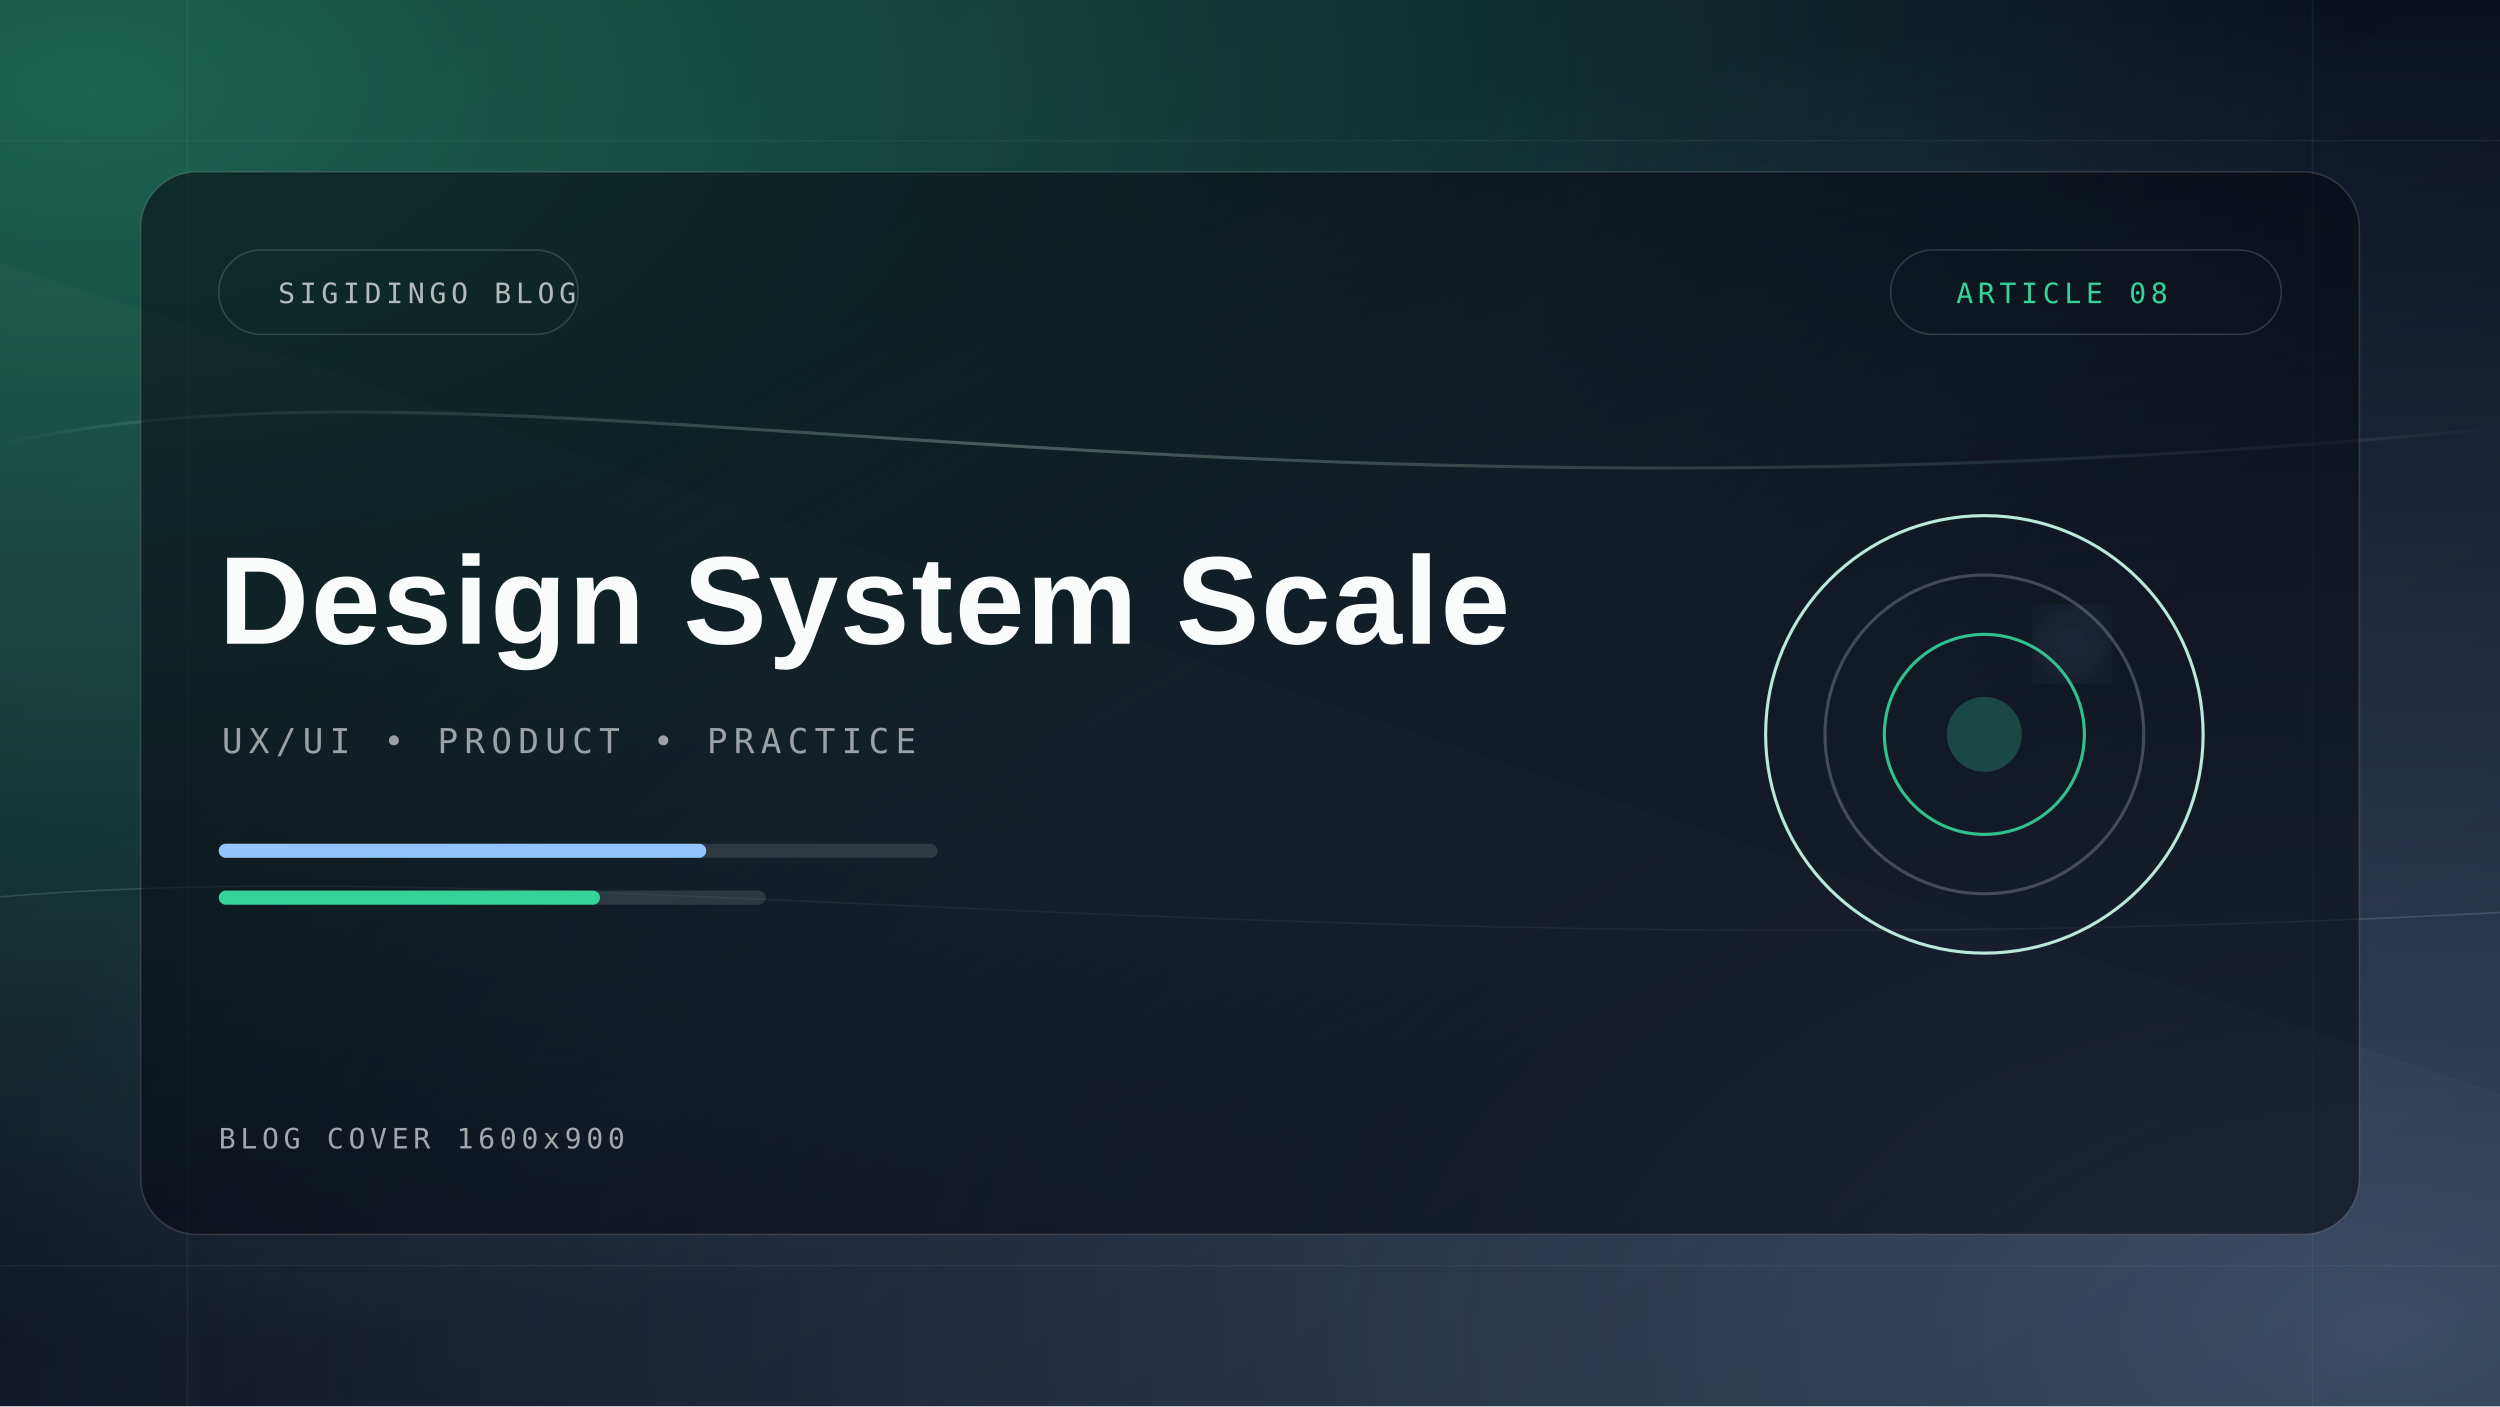
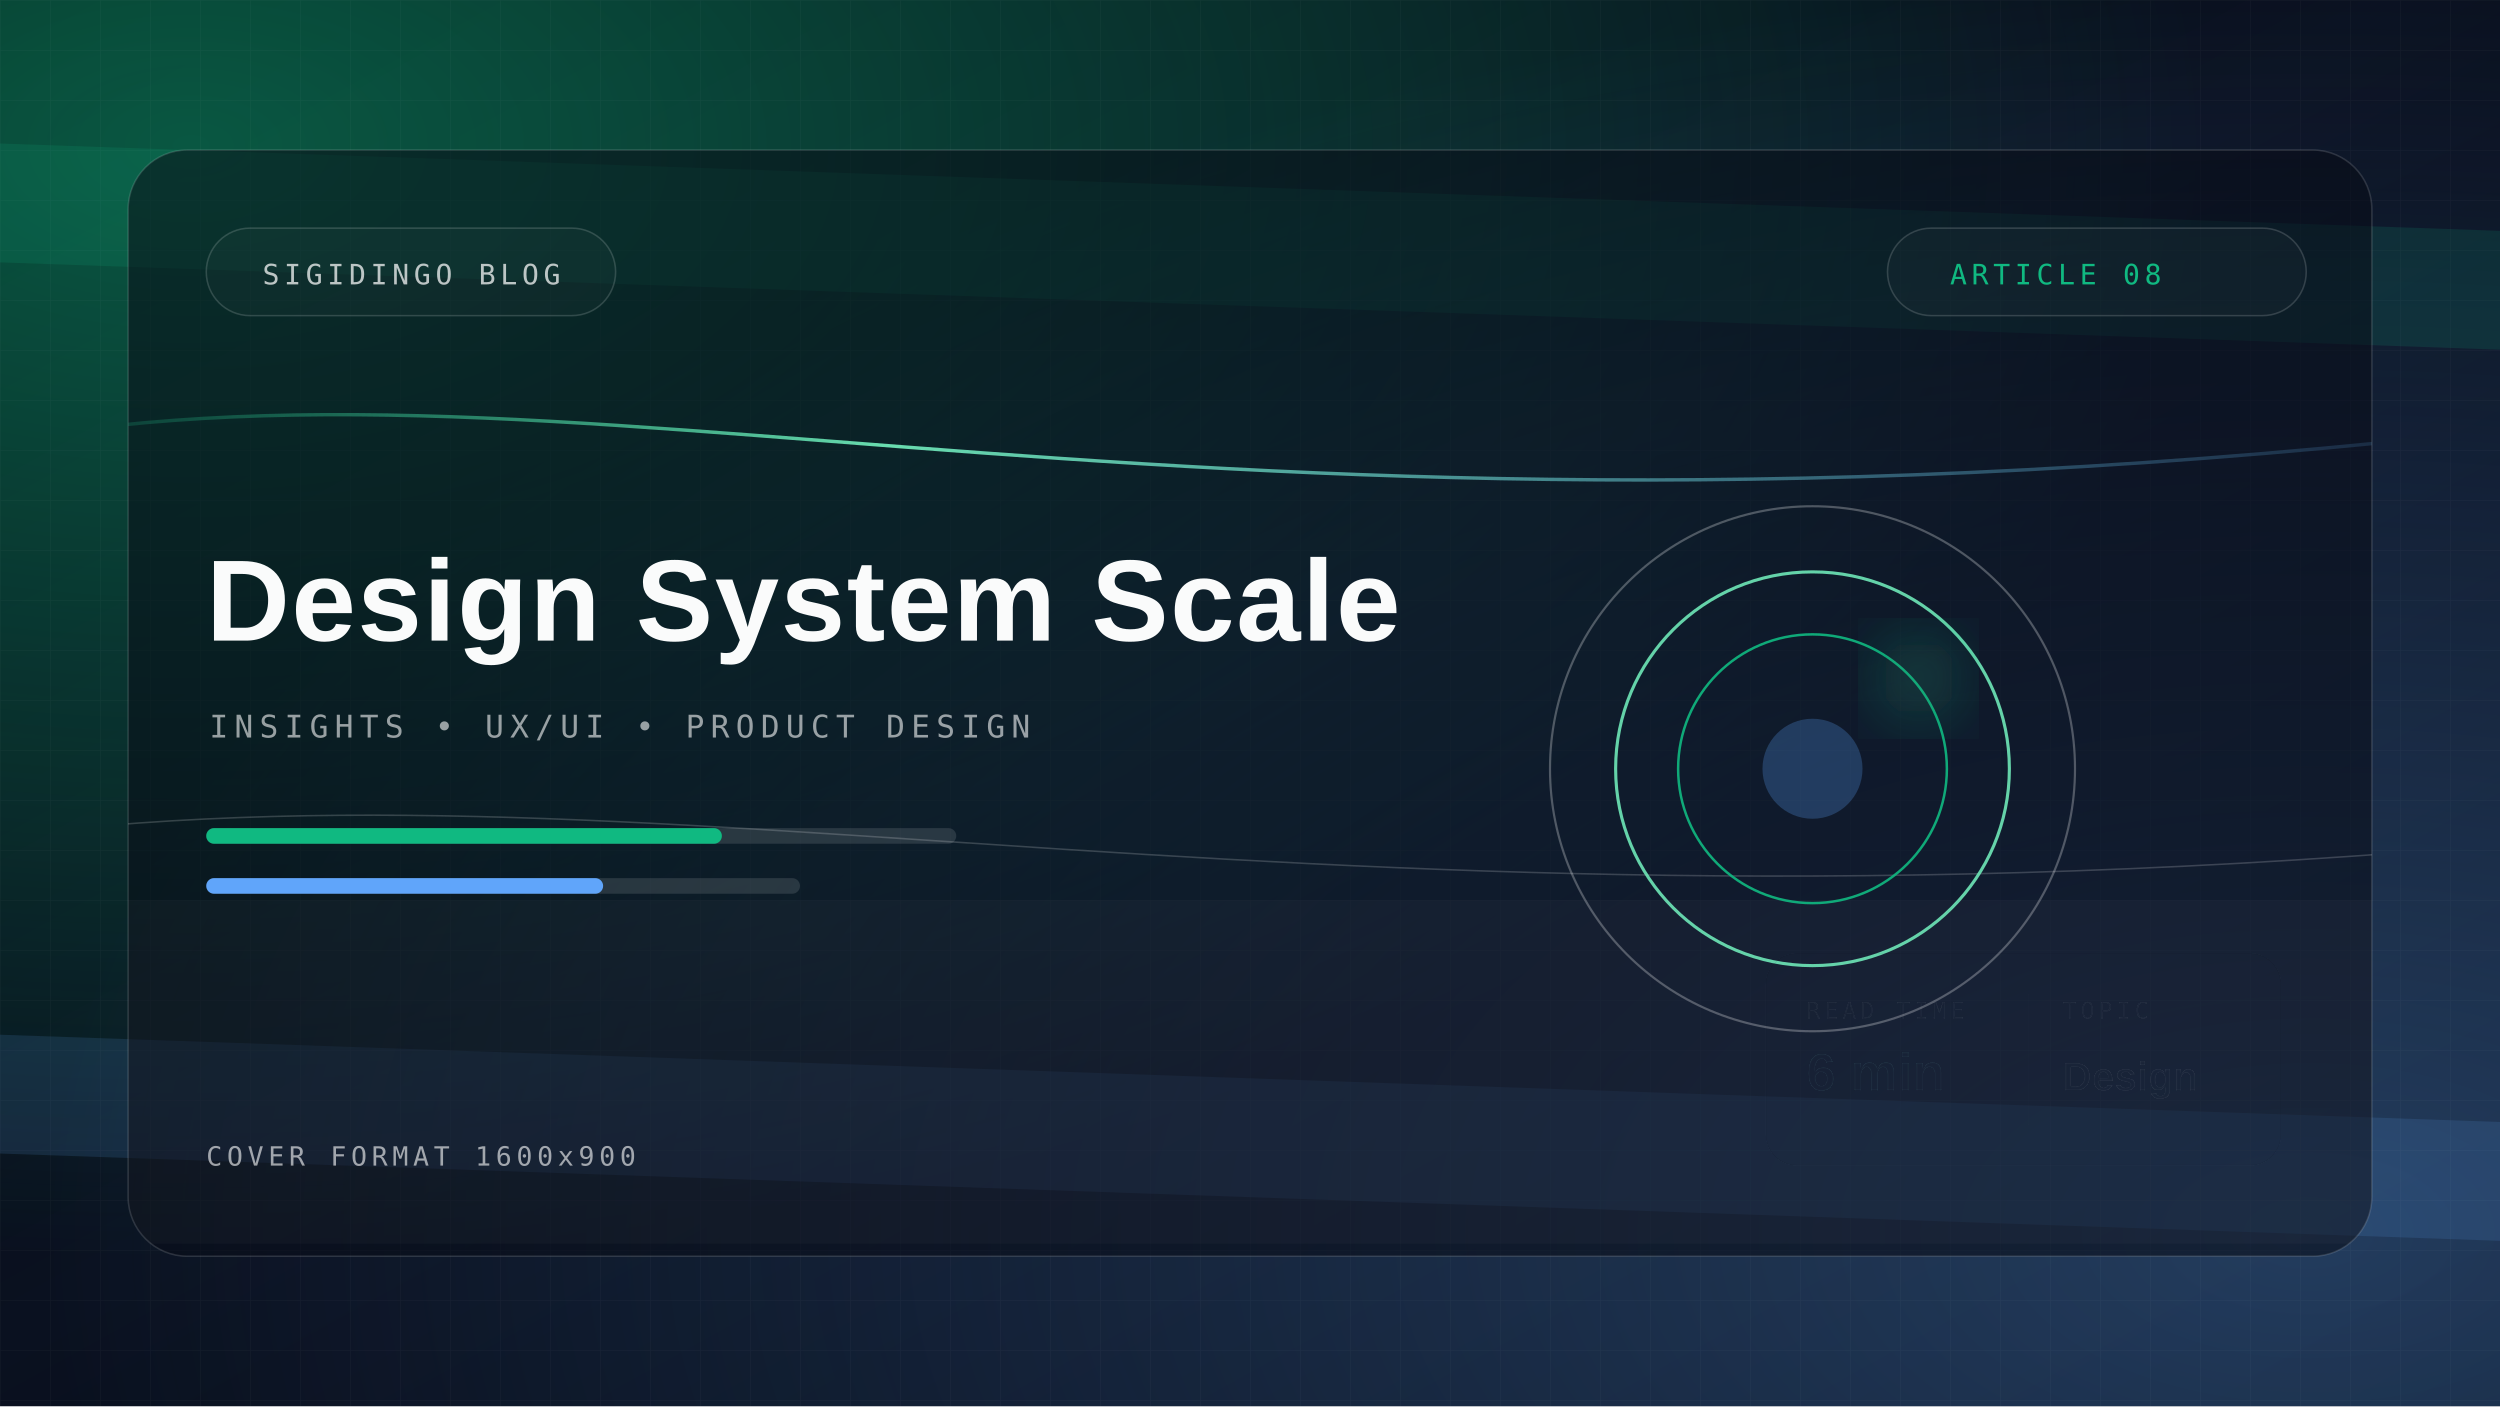
<svg xmlns="http://www.w3.org/2000/svg" width="1600" height="900" viewBox="0 0 1600 900">
  <defs>
    <linearGradient id="bg-8" x1="0" y1="0" x2="1" y2="1">
-       <stop offset="0%" stop-color="#070A12" />
-       <stop offset="52%" stop-color="#0B1120" />
-       <stop offset="100%" stop-color="#05070D" />
+       <stop offset="0%" stop-color="#03050B" />
+       <stop offset="48%" stop-color="#0A1120" />
+       <stop offset="100%" stop-color="#02040A" />
    </linearGradient>
-     <radialGradient id="haloA-8" cx="0.04" cy="0.06" r="0.9">
-       <stop offset="0%" stop-color="#34D399" stop-opacity="0.44" />
-       <stop offset="100%" stop-color="#34D399" stop-opacity="0" />
+     <radialGradient id="glowA-8" cx="0.08" cy="0.1" r="0.8">
+       <stop offset="0%" stop-color="#10B981" stop-opacity="0.45" />
+       <stop offset="100%" stop-color="#10B981" stop-opacity="0" />
    </radialGradient>
-     <radialGradient id="haloB-8" cx="0.95" cy="0.95" r="0.95">
-       <stop offset="0%" stop-color="#93C5FD" stop-opacity="0.34" />
-       <stop offset="100%" stop-color="#93C5FD" stop-opacity="0" />
+     <radialGradient id="glowB-8" cx="0.92" cy="0.88" r="0.9">
+       <stop offset="0%" stop-color="#60A5FA" stop-opacity="0.34" />
+       <stop offset="100%" stop-color="#60A5FA" stop-opacity="0" />
    </radialGradient>
-     <linearGradient id="beam-8" x1="0" y1="0" x2="1" y2="0">
-       <stop offset="0%" stop-color="#CCFFEC" stop-opacity="0" />
-       <stop offset="40%" stop-color="#CCFFEC" stop-opacity="0.95" />
-       <stop offset="100%" stop-color="#CCFFEC" stop-opacity="0" />
+     <linearGradient id="accent-8" x1="0" y1="0" x2="1" y2="0">
+       <stop offset="0%" stop-color="#10B981" stop-opacity="0" />
+       <stop offset="35%" stop-color="#6EE7B7" stop-opacity="0.95" />
+       <stop offset="100%" stop-color="#60A5FA" stop-opacity="0" />
    </linearGradient>
-     <filter id="soft-8" x="-20%" y="-20%" width="140%" height="140%">
-       <feGaussianBlur stdDeviation="24" />
+     <filter id="blur-8" x="-30%" y="-30%" width="160%" height="160%">
+       <feGaussianBlur stdDeviation="26" />
    </filter>
+     <filter id="inner-8" x="-20%" y="-20%" width="140%" height="140%">
+       <feGaussianBlur in="SourceGraphic" stdDeviation="0.6" result="blur" />
+       <feComposite in="SourceGraphic" in2="blur" operator="arithmetic" k2="1" k3="-1" />
+     </filter>
+     <pattern id="grid-8" width="32" height="32" patternUnits="userSpaceOnUse">
+       <path d="M32 0H0V32" fill="none" stroke="rgba(255,255,255,0.035)" stroke-width="1" />
+     </pattern>
+     <clipPath id="mainClip-8">
+       <rect x="82" y="96" width="1436" height="708" rx="38" />
+     </clipPath>
  </defs>
  <rect width="1600" height="900" fill="url(#bg-8)" />
-   <rect width="1600" height="900" fill="url(#haloA-8)" />
-   <rect width="1600" height="900" fill="url(#haloB-8)" />
-   <g stroke="rgba(255,255,255,0.05)" stroke-width="1">
-     <line x1="0" y1="90" x2="1600" y2="90" />
-     <line x1="0" y1="810" x2="1600" y2="810" />
-     <line x1="120" y1="0" x2="120" y2="900" />
-     <line x1="1480" y1="0" x2="1480" y2="900" />
+   <rect width="1600" height="900" fill="url(#glowA-8)" />
+   <rect width="1600" height="900" fill="url(#glowB-8)" />
+   <rect width="1600" height="900" fill="url(#grid-8)" />
+   <g transform="rotate(2,800,450)" opacity="0.14">
+     <rect x="-120" y="120" width="1900" height="76" fill="#10B981" />
+     <rect x="-120" y="690" width="1900" height="76" fill="#60A5FA" />
  </g>
-   <g opacity="0.8">
-     <path d="M0 168 L1600 700 L1600 900 L0 900 Z" fill="rgba(255,255,255,0.03)" />
-     <path d="M0 284 C320 214, 760 354, 1600 274" stroke="url(#beam-8)" stroke-width="2" fill="none" />
-     <path d="M0 574 C360 544, 840 624, 1600 584" stroke="rgba(255,255,255,0.17)" stroke-width="1" fill="none" />
+   <rect x="82" y="96" width="1436" height="708" rx="38" fill="rgba(8,12,22,0.55)" stroke="rgba(255,255,255,0.14)" />
+   <g clip-path="url(#mainClip-8)">
+     <path d="M-40 291 C360 201, 760 387, 1700 263" stroke="url(#accent-8)" stroke-width="2.2" fill="none" />
+     <path d="M-40 541 C420 471, 840 621, 1700 531" stroke="rgba(255,255,255,0.18)" stroke-width="1" fill="none" />
+     <rect x="0" y="576" width="1600" height="220" fill="rgba(255,255,255,0.025)" />
+     <g opacity="0.9">
+       <circle cx="1160" cy="492" r="168" fill="none" stroke="rgba(255,255,255,0.3)" stroke-width="1.4" />
+       <circle cx="1160" cy="492" r="126" fill="none" stroke="#6EE7B7" stroke-width="2" />
+       <circle cx="1160" cy="492" r="86" fill="none" stroke="#10B981" stroke-width="1.6" />
+       <circle cx="1160" cy="492" r="32" fill="#60A5FA" fill-opacity="0.28" />
+       <circle cx="1228" cy="434" r="24" fill="#10B981" fill-opacity="0.5" filter="url(#blur-8)" />
+     </g>
  </g>
-   <rect x="90" y="110" width="1420" height="680" rx="36" fill="rgba(7,10,18,0.58)" stroke="rgba(255,255,255,0.14)" />
-   <path d="M130 212 H1470" stroke="url(#beam-8)" stroke-width="2" />
-   <path d="M130 690 H1470" stroke="url(#beam-8)" stroke-width="2" />
-   <g fill="none" stroke="rgba(255,255,255,0.16)">
-     <rect x="140" y="160" width="230" height="54" rx="27" />
-     <rect x="1210" y="160" width="250" height="54" rx="27" />
+   <g>
+     <rect x="132" y="146" width="262" height="56" rx="28" fill="rgba(255,255,255,0.02)" stroke="rgba(255,255,255,0.16)" />
+     <rect x="1208" y="146" width="268" height="56" rx="28" fill="rgba(255,255,255,0.02)" stroke="rgba(255,255,255,0.16)" />
+     <text x="168" y="182" font-family="Consolas, monospace" font-size="18" letter-spacing="3" fill="rgba(255,255,255,0.72)">SIGIDINGO BLOG</text>
+     <text x="1248" y="182" font-family="Consolas, monospace" font-size="18" letter-spacing="3" fill="#10B981">ARTICLE 08</text>
  </g>
-   <text x="178" y="194" font-family="Consolas, monospace" font-size="18" letter-spacing="3" fill="rgba(255,255,255,0.68)">SIGIDINGO BLOG</text>
-   <text x="1252" y="194" font-family="Consolas, monospace" font-size="18" letter-spacing="3" fill="#34D399">ARTICLE 08</text>
-   <text x="140" y="412" font-family="Sora, Arial, sans-serif" font-weight="700" font-size="80" letter-spacing="1.2" fill="rgba(255,255,255,0.98)">Design System Scale</text>
-   <text x="142" y="482" font-family="Consolas, monospace" font-size="22" letter-spacing="4" fill="rgba(255,255,255,0.58)">UX/UI  •  PRODUCT  •  PRACTICE</text>
  <g>
-     <rect x="140" y="540" width="460" height="9" rx="4.5" fill="rgba(255,255,255,0.12)" />
-     <rect x="140" y="540" width="312" height="9" rx="4.5" fill="#93C5FD" />
-     <rect x="140" y="570" width="350" height="9" rx="4.5" fill="rgba(255,255,255,0.12)" />
-     <rect x="140" y="570" width="244" height="9" rx="4.5" fill="#34D399" />
+     <text x="132" y="410" font-family="Sora, Arial, sans-serif" font-weight="700" font-size="74" letter-spacing="1.1" fill="rgba(255,255,255,0.98)">Design System Scale</text>
+     <text x="134" y="472" font-family="Consolas, monospace" font-size="20" letter-spacing="4" fill="rgba(255,255,255,0.58)">INSIGHTS  •  UX/UI  •  PRODUCT DESIGN</text>
+     <rect x="132" y="530" width="480" height="10" rx="5" fill="rgba(255,255,255,0.12)" />
+     <rect x="132" y="530" width="330" height="10" rx="5" fill="#10B981" />
+     <rect x="132" y="562" width="380" height="10" rx="5" fill="rgba(255,255,255,0.12)" />
+     <rect x="132" y="562" width="254" height="10" rx="5" fill="#60A5FA" />
  </g>
-   <g opacity="0.9">
-     <circle cx="1270" cy="470" r="140" fill="none" stroke="#CCFFEC" stroke-width="2" />
-     <circle cx="1270" cy="470" r="102" fill="none" stroke="rgba(255,255,255,0.24)" stroke-width="2" />
-     <circle cx="1270" cy="470" r="64" fill="none" stroke="#34D399" stroke-width="2" />
-     <circle cx="1270" cy="470" r="24" fill="#34D399" fill-opacity="0.28" />
-     <circle cx="1326" cy="412" r="18" fill="#93C5FD" fill-opacity="0.45" filter="url(#soft-8)" />
+   <g transform="translate(1130,610)" filter="url(#inner-8)">
+     <rect x="0" y="0" width="330" height="136" rx="20" fill="rgba(7,11,20,0.5)" stroke="rgba(255,255,255,0.16)" />
+     <text x="26" y="42" font-family="Consolas, monospace" font-size="15" letter-spacing="2.5" fill="rgba(255,255,255,0.65)">READ TIME</text>
+     <text x="26" y="88" font-family="Sora, Arial, sans-serif" font-weight="600" font-size="34" fill="#6EE7B7">6 min</text>
+     <line x1="168" y1="26" x2="168" y2="110" stroke="rgba(255,255,255,0.12)" />
+     <text x="190" y="42" font-family="Consolas, monospace" font-size="15" letter-spacing="2.5" fill="rgba(255,255,255,0.65)">TOPIC</text>
+     <text x="190" y="88" font-family="Sora, Arial, sans-serif" font-weight="600" font-size="26" fill="rgba(255,255,255,0.94)">Design</text>
  </g>
-   <text x="140" y="735" font-family="Consolas, monospace" font-size="18" letter-spacing="3" fill="rgba(255,255,255,0.62)">BLOG COVER 1600x900</text>
+   <text x="132" y="746" font-family="Consolas, monospace" font-size="17" letter-spacing="3" fill="rgba(255,255,255,0.6)">COVER FORMAT 1600x900</text>
</svg>
